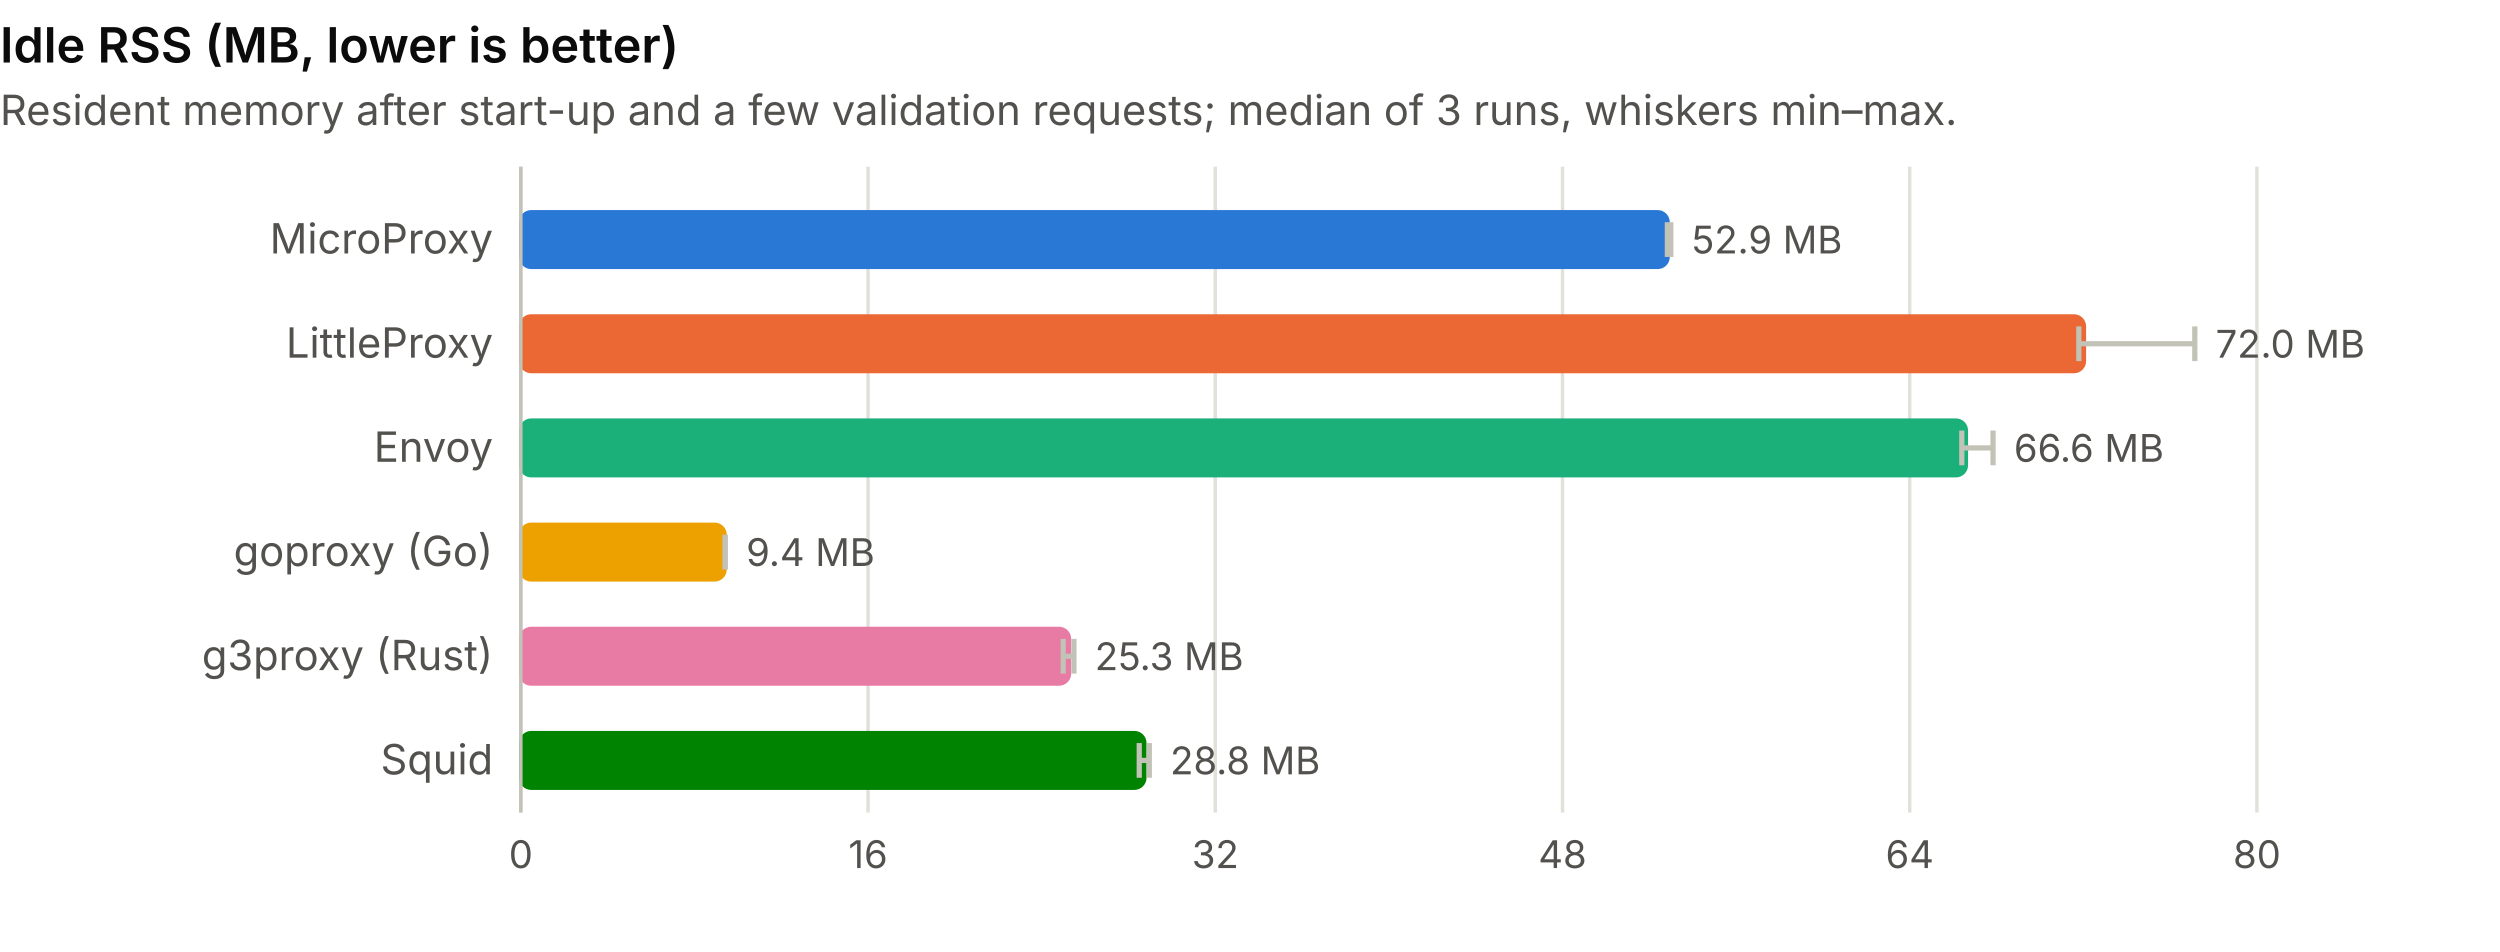
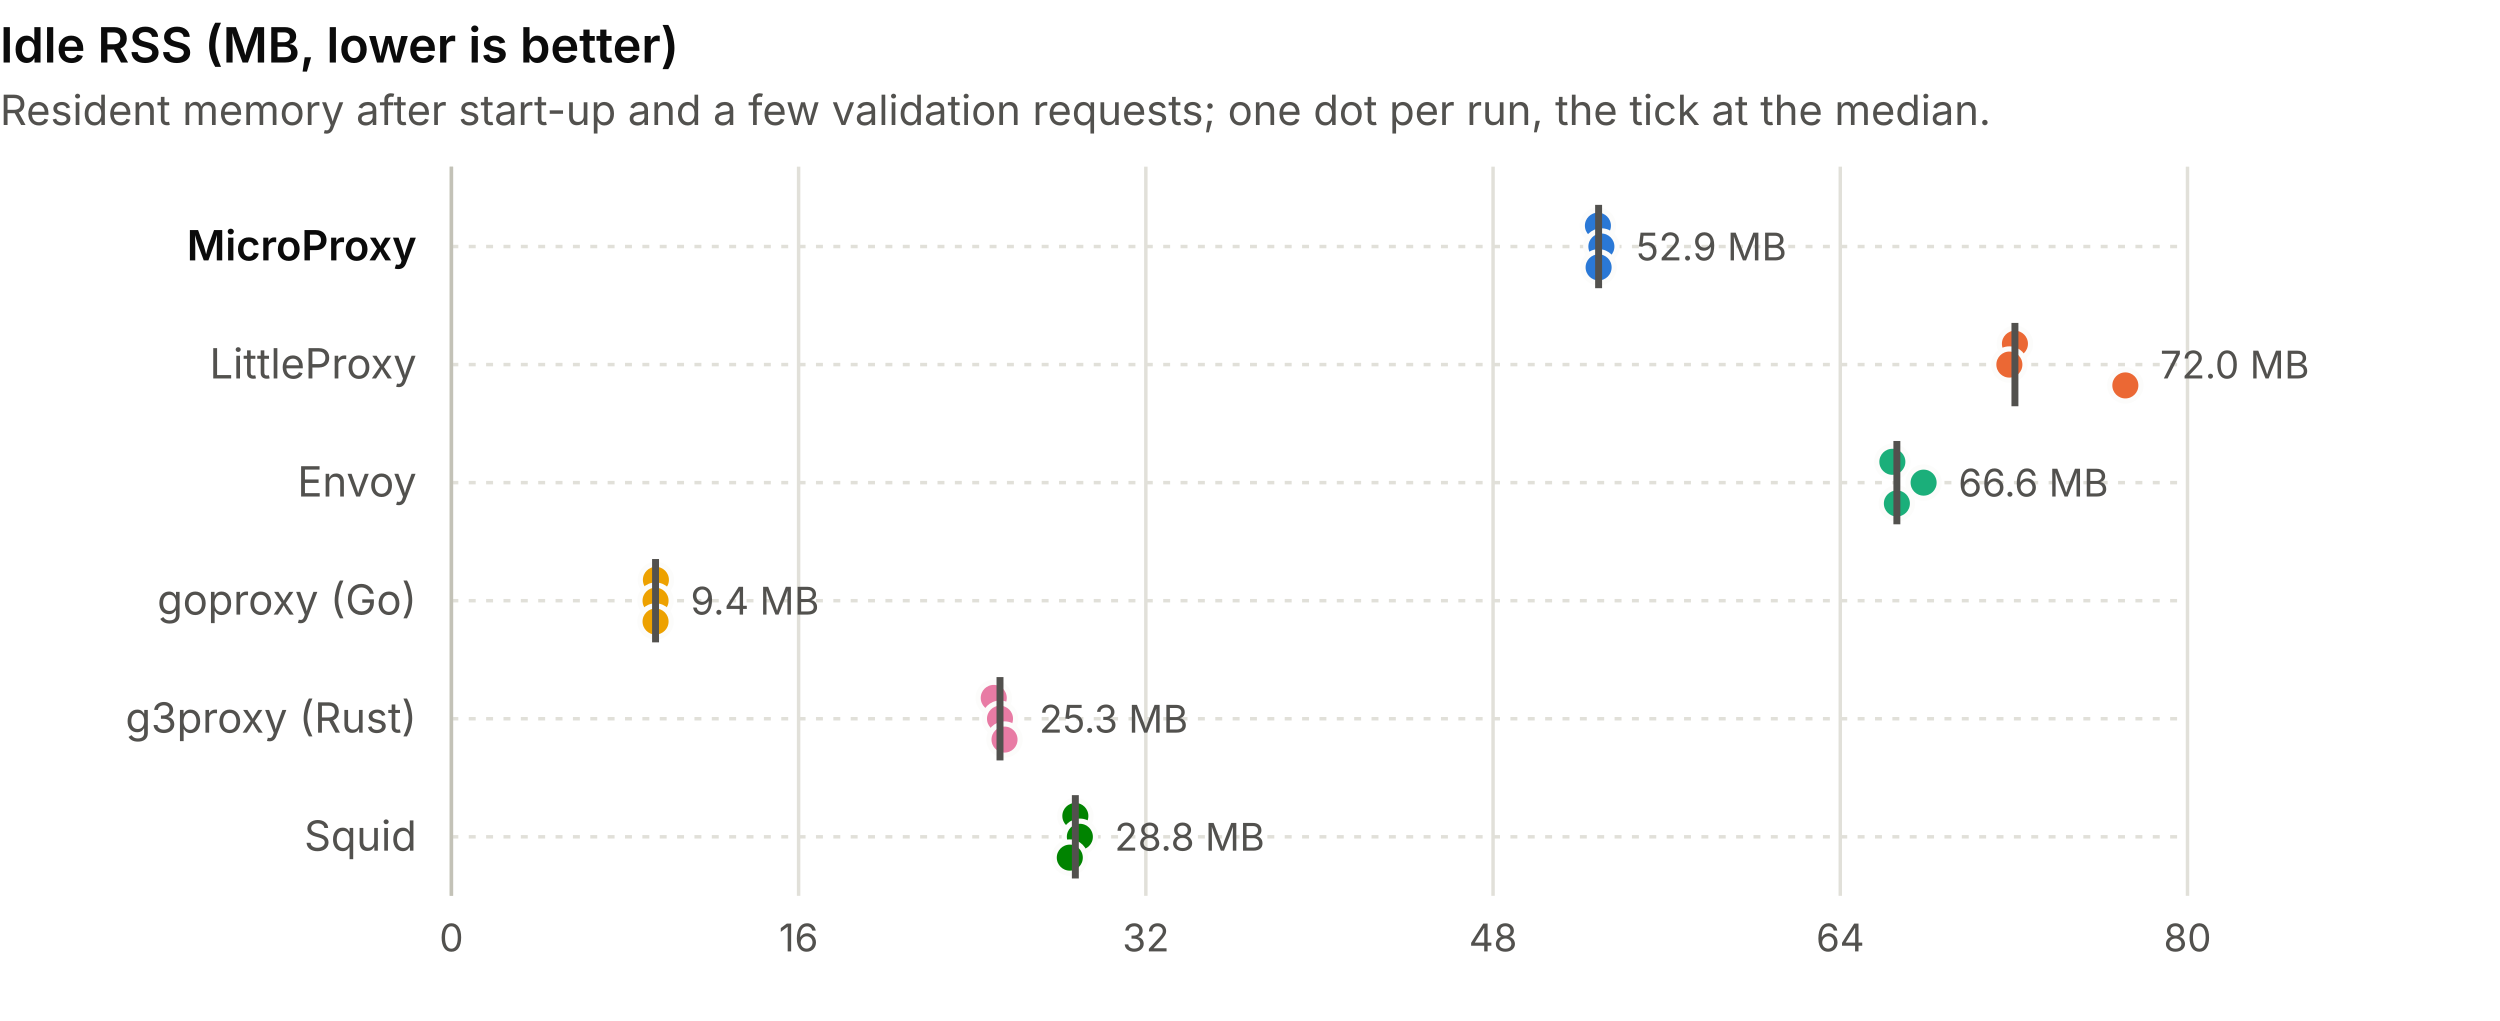
- <svg xmlns="http://www.w3.org/2000/svg" viewBox="0 0 720 274" width="720" height="274" role="img" aria-label="Idle RSS (MB, lower is better)">
-   <style>text{font-family:system-ui,-apple-system,'Segoe UI',sans-serif;fill:#52514e}.h{fill:#0b0b0b;font-weight:600}.g{stroke:#e1e0d9;stroke-width:1;fill:none}.a{stroke:#c3c2b7;stroke-width:1;fill:none}.l{fill:none;stroke-width:2;stroke-linejoin:round;stroke-linecap:round}.l.mp{stroke-width:3}.w{stroke-width:1.5;fill:none}.cap{stroke:#d03b3b;stroke-width:1.5;fill:none}.s0{stroke:#2a78d6;fill:#2a78d6}.s1{stroke:#eb6834;fill:#eb6834}.s2{stroke:#1baf7a;fill:#1baf7a}.s3{stroke:#eda100;fill:#eda100}.s4{stroke:#e87ba4;fill:#e87ba4}.s5{stroke:#008300;fill:#008300}.s6{stroke:#6250d6;fill:#6250d6}.s7{stroke:#e34948;fill:#e34948}@media (prefers-color-scheme: dark){text{fill:#c3c2b7}.h{fill:#f0efec}.g{stroke:#2c2c2a}.a{stroke:#383835}.s0{stroke:#3987e5;fill:#3987e5}.s1{stroke:#d95926;fill:#d95926}.s2{stroke:#199e70;fill:#199e70}.s3{stroke:#c98500;fill:#c98500}.s4{stroke:#d55181;fill:#d55181}.s5{stroke:#008300;fill:#008300}.s6{stroke:#9085e9;fill:#9085e9}.s7{stroke:#e66767;fill:#e66767}}</style>
+ <svg xmlns="http://www.w3.org/2000/svg" viewBox="0 0 720 294" width="720" height="294" role="img" aria-label="Idle RSS (MB, lower is better)">
+   <style>text{font-family:system-ui,-apple-system,'Segoe UI',sans-serif;fill:#52514e}.h{fill:#0b0b0b;font-weight:600}.g{stroke:#e1e0d9;stroke-width:1;fill:none}.a{stroke:#c3c2b7;stroke-width:1;fill:none}.l{fill:none;stroke-width:2;stroke-linejoin:round;stroke-linecap:round}.l.mp{stroke-width:3}.w{stroke-width:1.5;fill:none}.cap{stroke:#d03b3b;stroke-width:1.5;fill:none}.med{stroke:#52514e;fill:none}.ref{stroke:#52514e;stroke-width:1;stroke-dasharray:4 3;fill:none}.s0{stroke:#2a78d6;fill:#2a78d6}.s1{stroke:#eb6834;fill:#eb6834}.s2{stroke:#1baf7a;fill:#1baf7a}.s3{stroke:#eda100;fill:#eda100}.s4{stroke:#e87ba4;fill:#e87ba4}.s5{stroke:#008300;fill:#008300}.s6{stroke:#6250d6;fill:#6250d6}.s7{stroke:#e34948;fill:#e34948}.dot{stroke:#fcfcfb;stroke-width:1.5}.hollow{fill:#fcfcfb}@media (prefers-color-scheme: dark){text{fill:#c3c2b7}.h{fill:#f0efec}.g{stroke:#2c2c2a}.a{stroke:#383835}.med{stroke:#c3c2b7}.ref{stroke:#c3c2b7}.cap{stroke:#e66767}.s0{stroke:#3987e5;fill:#3987e5}.s1{stroke:#d95926;fill:#d95926}.s2{stroke:#199e70;fill:#199e70}.s3{stroke:#c98500;fill:#c98500}.s4{stroke:#d55181;fill:#d55181}.s5{stroke:#008300;fill:#008300}.s6{stroke:#9085e9;fill:#9085e9}.s7{stroke:#e66767;fill:#e66767}.dot{stroke:#1a1a19}.hollow{fill:#1a1a19}}</style>
  <text x="0.0" y="18.0" class="h" text-anchor="start" font-size="14">Idle RSS (MB, lower is better)</text>
-   <text x="0.0" y="36.0" class="t" text-anchor="start" font-size="12">Resident memory after start-up and a few validation requests; median of 3 runs, whiskers min–max.</text>
-   <line class="g" x1="150.0" y1="48" x2="150.0" y2="234" />
-   <text x="150.0" y="250.0" class="t" text-anchor="middle" font-size="11">0</text>
-   <line class="g" x1="250.0" y1="48" x2="250.0" y2="234" />
-   <text x="250.0" y="250.0" class="t" text-anchor="middle" font-size="11">16</text>
-   <line class="g" x1="350.0" y1="48" x2="350.0" y2="234" />
-   <text x="350.0" y="250.0" class="t" text-anchor="middle" font-size="11">32</text>
-   <line class="g" x1="450.0" y1="48" x2="450.0" y2="234" />
-   <text x="450.0" y="250.0" class="t" text-anchor="middle" font-size="11">48</text>
-   <line class="g" x1="550.0" y1="48" x2="550.0" y2="234" />
-   <text x="550.0" y="250.0" class="t" text-anchor="middle" font-size="11">64</text>
-   <line class="g" x1="650.0" y1="48" x2="650.0" y2="234" />
-   <text x="650.0" y="250.0" class="t" text-anchor="middle" font-size="11">80</text>
-   <text x="142.0" y="73.0" class="t" text-anchor="end" font-size="12">MicroProxy</text>
-   <rect class="s0" x="150" y="61.0" width="330.4" height="16" rx="3" />
-   <path class="a" style="stroke-width:1.5" d="M480.2 69.0H481.2M480.2 64.0V74.0M481.2 64.0V74.0" />
-   <text x="487.2" y="73.0" class="t" text-anchor="start" font-size="11">52.9 MB</text>
-   <text x="142.0" y="103.0" class="t" text-anchor="end" font-size="12">LittleProxy</text>
-   <rect class="s1" x="150" y="91.0" width="450.3" height="16" rx="3" />
-   <path class="a" style="stroke-width:1.5" d="M598.7 99.0H632.1M598.7 94.0V104.0M632.1 94.0V104.0" />
-   <text x="638.1" y="103.0" class="t" text-anchor="start" font-size="11">72.0 MB</text>
-   <text x="142.0" y="133.0" class="t" text-anchor="end" font-size="12">Envoy</text>
-   <rect class="s2" x="150" y="121.0" width="416.3" height="16" rx="3" />
-   <path class="a" style="stroke-width:1.5" d="M565.0 129.0H574.0M565.0 124.0V134.0M574.0 124.0V134.0" />
-   <text x="580.0" y="133.0" class="t" text-anchor="start" font-size="11">66.6 MB</text>
-   <text x="142.0" y="163.0" class="t" text-anchor="end" font-size="12">goproxy (Go)</text>
-   <rect class="s3" x="150" y="151.0" width="58.8" height="16" rx="3" />
-   <path class="a" style="stroke-width:1.5" d="M208.8 159.0H208.9M208.8 154.0V164.0M208.9 154.0V164.0" />
-   <text x="214.9" y="163.0" class="t" text-anchor="start" font-size="11">9.4 MB</text>
-   <text x="142.0" y="193.0" class="t" text-anchor="end" font-size="12">g3proxy (Rust)</text>
-   <rect class="s4" x="150" y="181.0" width="158.0" height="16" rx="3" />
-   <path class="a" style="stroke-width:1.5" d="M306.2 189.0H309.3M306.2 184.0V194.0M309.3 184.0V194.0" />
-   <text x="315.3" y="193.0" class="t" text-anchor="start" font-size="11">25.3 MB</text>
-   <text x="142.0" y="223.0" class="t" text-anchor="end" font-size="12">Squid</text>
-   <rect class="s5" x="150" y="211.0" width="179.7" height="16" rx="3" />
-   <path class="a" style="stroke-width:1.5" d="M328.1 219.0H331.0M328.1 214.0V224.0M331.0 214.0V224.0" />
-   <text x="337.0" y="223.0" class="t" text-anchor="start" font-size="11">28.8 MB</text>
-   <line class="a" x1="150" y1="48" x2="150" y2="234" />
+   <text x="0.0" y="36.0" class="t" text-anchor="start" font-size="12">Resident memory after start-up and a few validation requests; one dot per run, the tick at the median.</text>
+   <line class="g" x1="130.0" y1="48" x2="130.0" y2="258" />
+   <text x="130.0" y="274.0" class="t" text-anchor="middle" font-size="11">0</text>
+   <line class="g" x1="230.0" y1="48" x2="230.0" y2="258" />
+   <text x="230.0" y="274.0" class="t" text-anchor="middle" font-size="11">16</text>
+   <line class="g" x1="330.0" y1="48" x2="330.0" y2="258" />
+   <text x="330.0" y="274.0" class="t" text-anchor="middle" font-size="11">32</text>
+   <line class="g" x1="430.0" y1="48" x2="430.0" y2="258" />
+   <text x="430.0" y="274.0" class="t" text-anchor="middle" font-size="11">48</text>
+   <line class="g" x1="530.0" y1="48" x2="530.0" y2="258" />
+   <text x="530.0" y="274.0" class="t" text-anchor="middle" font-size="11">64</text>
+   <line class="g" x1="630.0" y1="48" x2="630.0" y2="258" />
+   <text x="630.0" y="274.0" class="t" text-anchor="middle" font-size="11">80</text>
+   <text x="120.0" y="75.0" class="h" text-anchor="end" font-size="12">MicroProxy</text>
+   <line class="g" x1="130" y1="71.0" x2="630" y2="71.0" style="stroke-dasharray:2 3" />
+   <circle class="s0 dot" cx="460.2" cy="65.0" r="4.5" />
+   <circle class="s0 dot" cx="461.2" cy="71.0" r="4.5" />
+   <circle class="s0 dot" cx="460.4" cy="77.0" r="4.5" />
+   <line class="med" x1="460.4" y1="59.0" x2="460.4" y2="83.0" style="stroke-width:2" />
+   <text x="471.2" y="75.0" class="t" text-anchor="start" font-size="11">52.9 MB</text>
+   <text x="120.0" y="109.0" class="t" text-anchor="end" font-size="12">LittleProxy</text>
+   <line class="g" x1="130" y1="105.0" x2="630" y2="105.0" style="stroke-dasharray:2 3" />
+   <circle class="s1 dot" cx="580.3" cy="99.0" r="4.5" />
+   <circle class="s1 dot" cx="578.7" cy="105.0" r="4.5" />
+   <circle class="s1 dot" cx="612.1" cy="111.0" r="4.5" />
+   <line class="med" x1="580.3" y1="93.0" x2="580.3" y2="117.0" style="stroke-width:2" />
+   <text x="622.1" y="109.0" class="t" text-anchor="start" font-size="11">72.0 MB</text>
+   <text x="120.0" y="143.0" class="t" text-anchor="end" font-size="12">Envoy</text>
+   <line class="g" x1="130" y1="139.0" x2="630" y2="139.0" style="stroke-dasharray:2 3" />
+   <circle class="s2 dot" cx="545.0" cy="133.0" r="4.5" />
+   <circle class="s2 dot" cx="554.0" cy="139.0" r="4.5" />
+   <circle class="s2 dot" cx="546.3" cy="145.0" r="4.5" />
+   <line class="med" x1="546.3" y1="127.0" x2="546.3" y2="151.0" style="stroke-width:2" />
+   <text x="564.0" y="143.0" class="t" text-anchor="start" font-size="11">66.6 MB</text>
+   <text x="120.0" y="177.0" class="t" text-anchor="end" font-size="12">goproxy (Go)</text>
+   <line class="g" x1="130" y1="173.0" x2="630" y2="173.0" style="stroke-dasharray:2 3" />
+   <circle class="s3 dot" cx="188.9" cy="167.0" r="4.5" />
+   <circle class="s3 dot" cx="188.8" cy="173.0" r="4.5" />
+   <circle class="s3 dot" cx="188.8" cy="179.0" r="4.5" />
+   <line class="med" x1="188.8" y1="161.0" x2="188.8" y2="185.0" style="stroke-width:2" />
+   <text x="198.9" y="177.0" class="t" text-anchor="start" font-size="11">9.4 MB</text>
+   <text x="120.0" y="211.0" class="t" text-anchor="end" font-size="12">g3proxy (Rust)</text>
+   <line class="g" x1="130" y1="207.0" x2="630" y2="207.0" style="stroke-dasharray:2 3" />
+   <circle class="s4 dot" cx="286.2" cy="201.0" r="4.5" />
+   <circle class="s4 dot" cx="288.0" cy="207.0" r="4.5" />
+   <circle class="s4 dot" cx="289.3" cy="213.0" r="4.5" />
+   <line class="med" x1="288.0" y1="195.0" x2="288.0" y2="219.0" style="stroke-width:2" />
+   <text x="299.3" y="211.0" class="t" text-anchor="start" font-size="11">25.3 MB</text>
+   <text x="120.0" y="245.0" class="t" text-anchor="end" font-size="12">Squid</text>
+   <line class="g" x1="130" y1="241.0" x2="630" y2="241.0" style="stroke-dasharray:2 3" />
+   <circle class="s5 dot" cx="309.7" cy="235.0" r="4.5" />
+   <circle class="s5 dot" cx="311.0" cy="241.0" r="4.5" />
+   <circle class="s5 dot" cx="308.1" cy="247.0" r="4.5" />
+   <line class="med" x1="309.7" y1="229.0" x2="309.7" y2="253.0" style="stroke-width:2" />
+   <text x="321.0" y="245.0" class="t" text-anchor="start" font-size="11">28.8 MB</text>
+   <line class="a" x1="130" y1="48" x2="130" y2="258" />
</svg>
